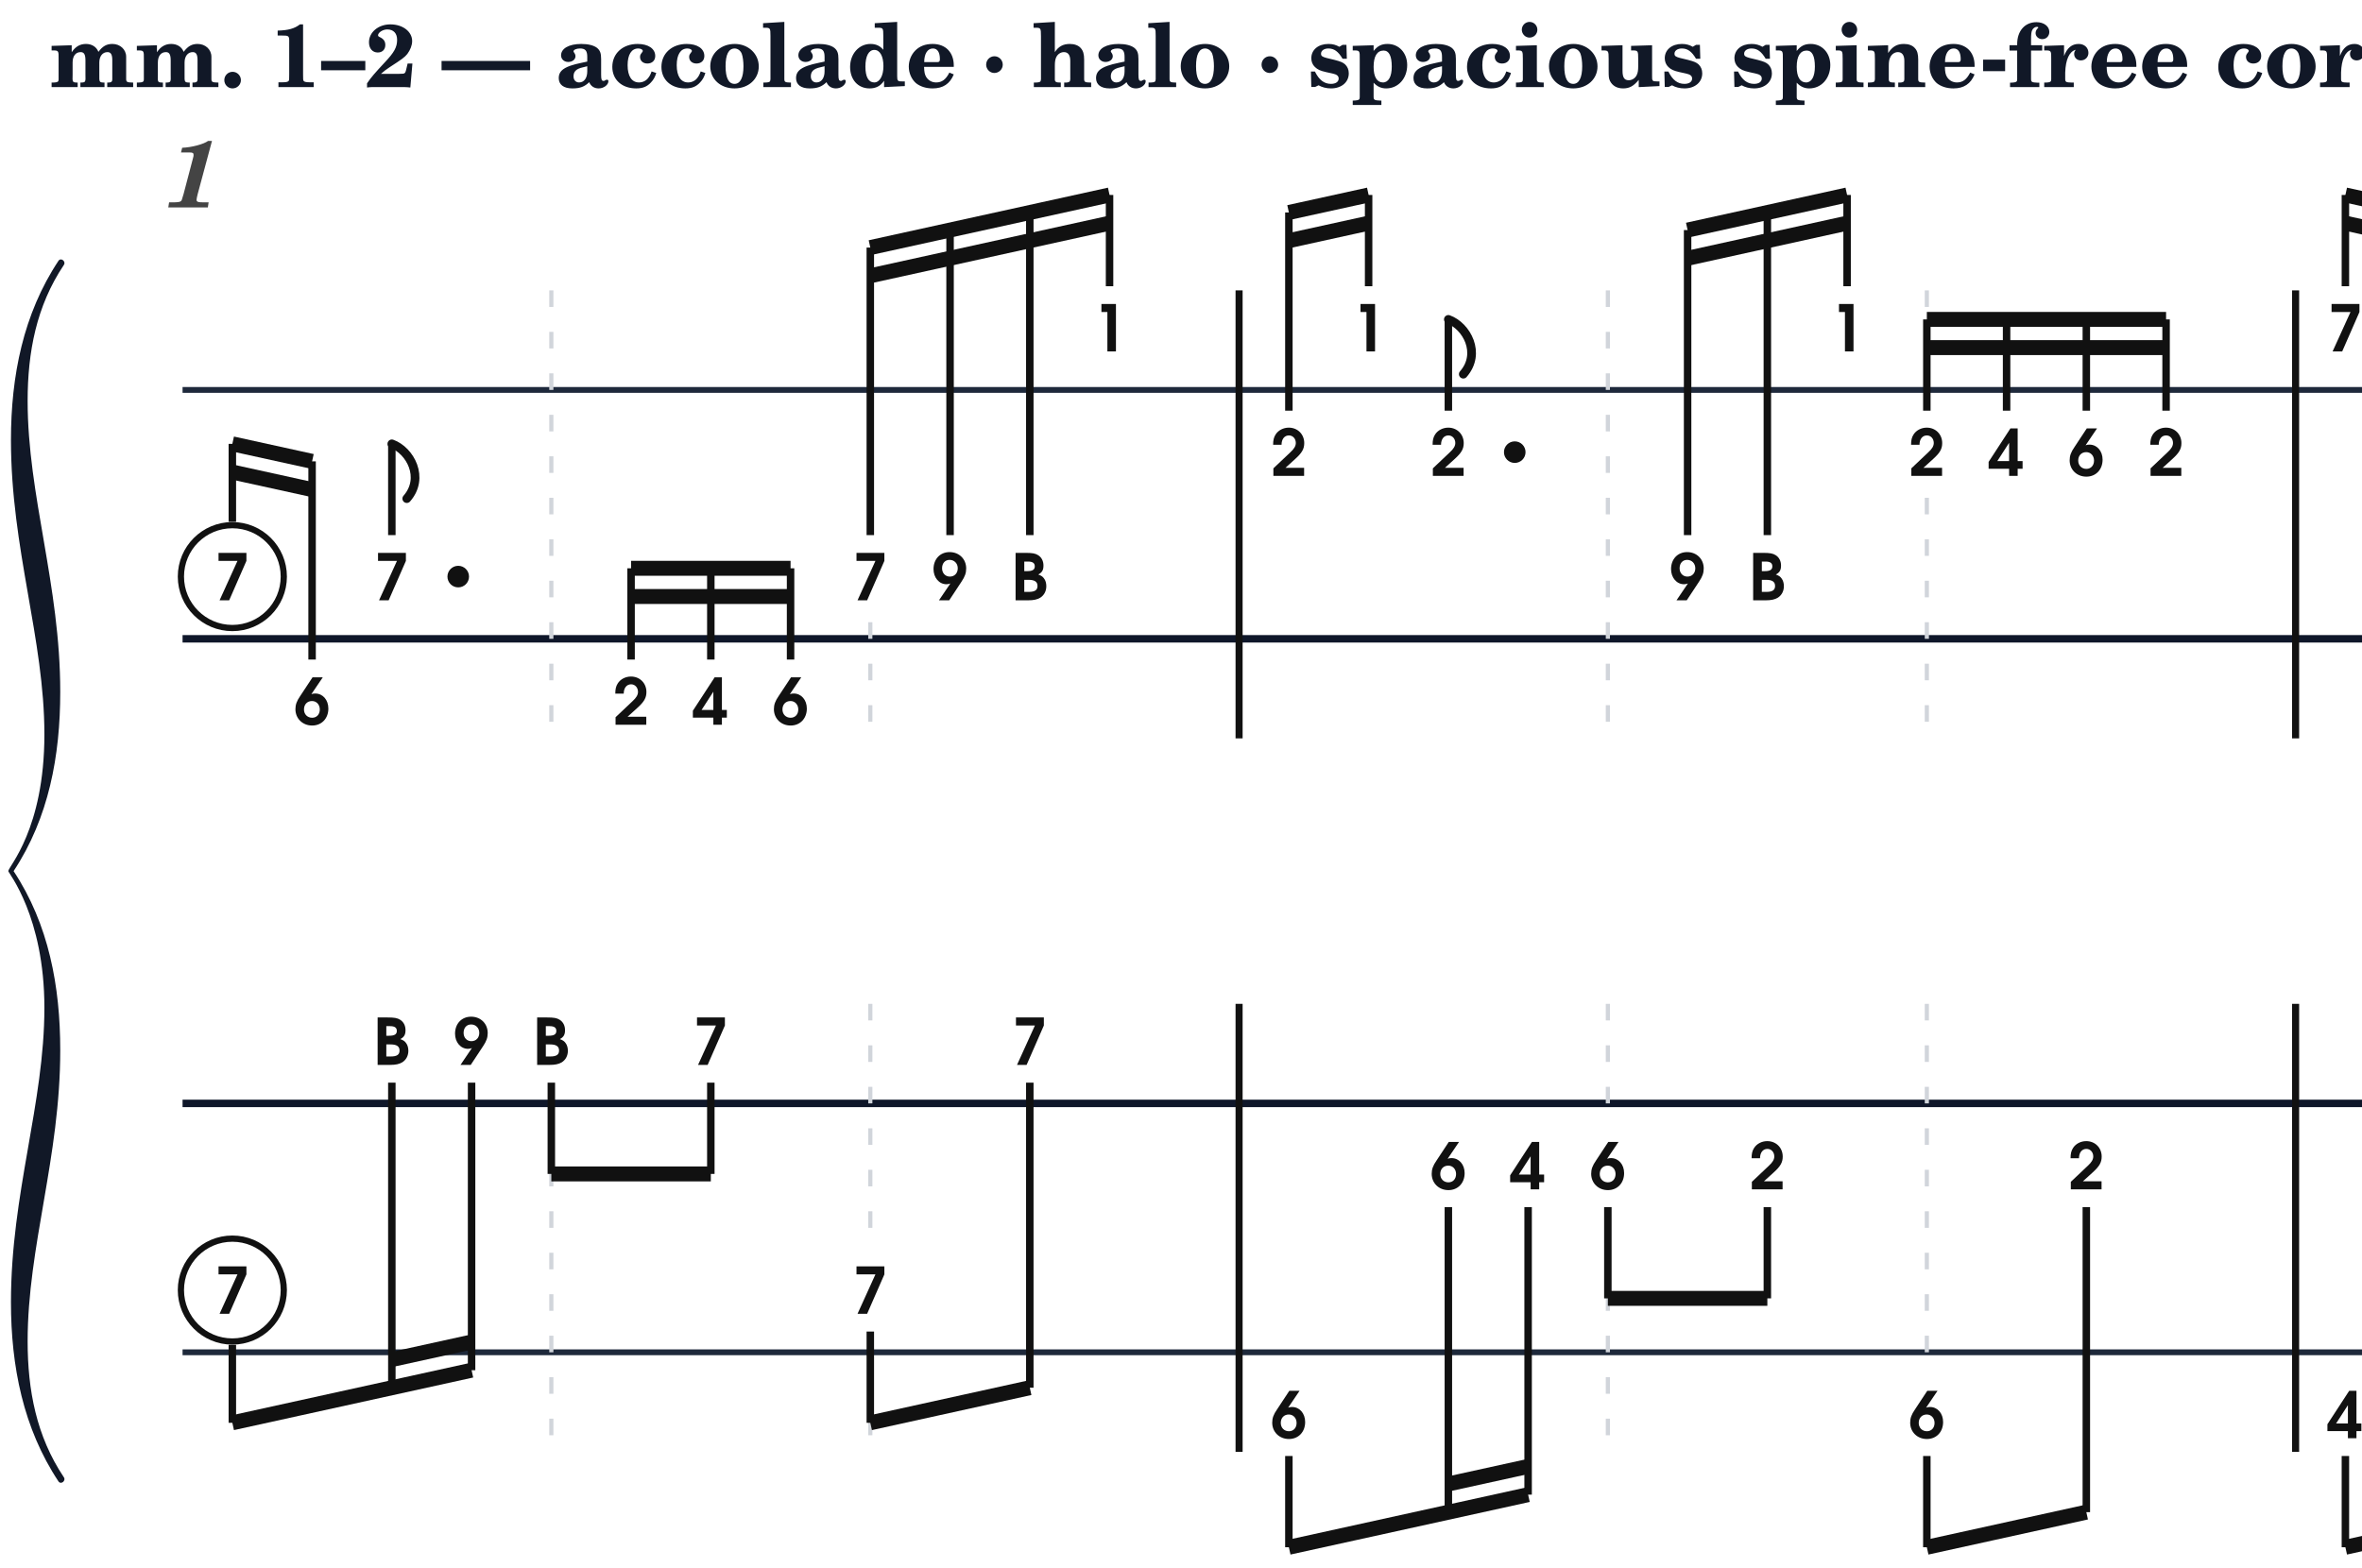
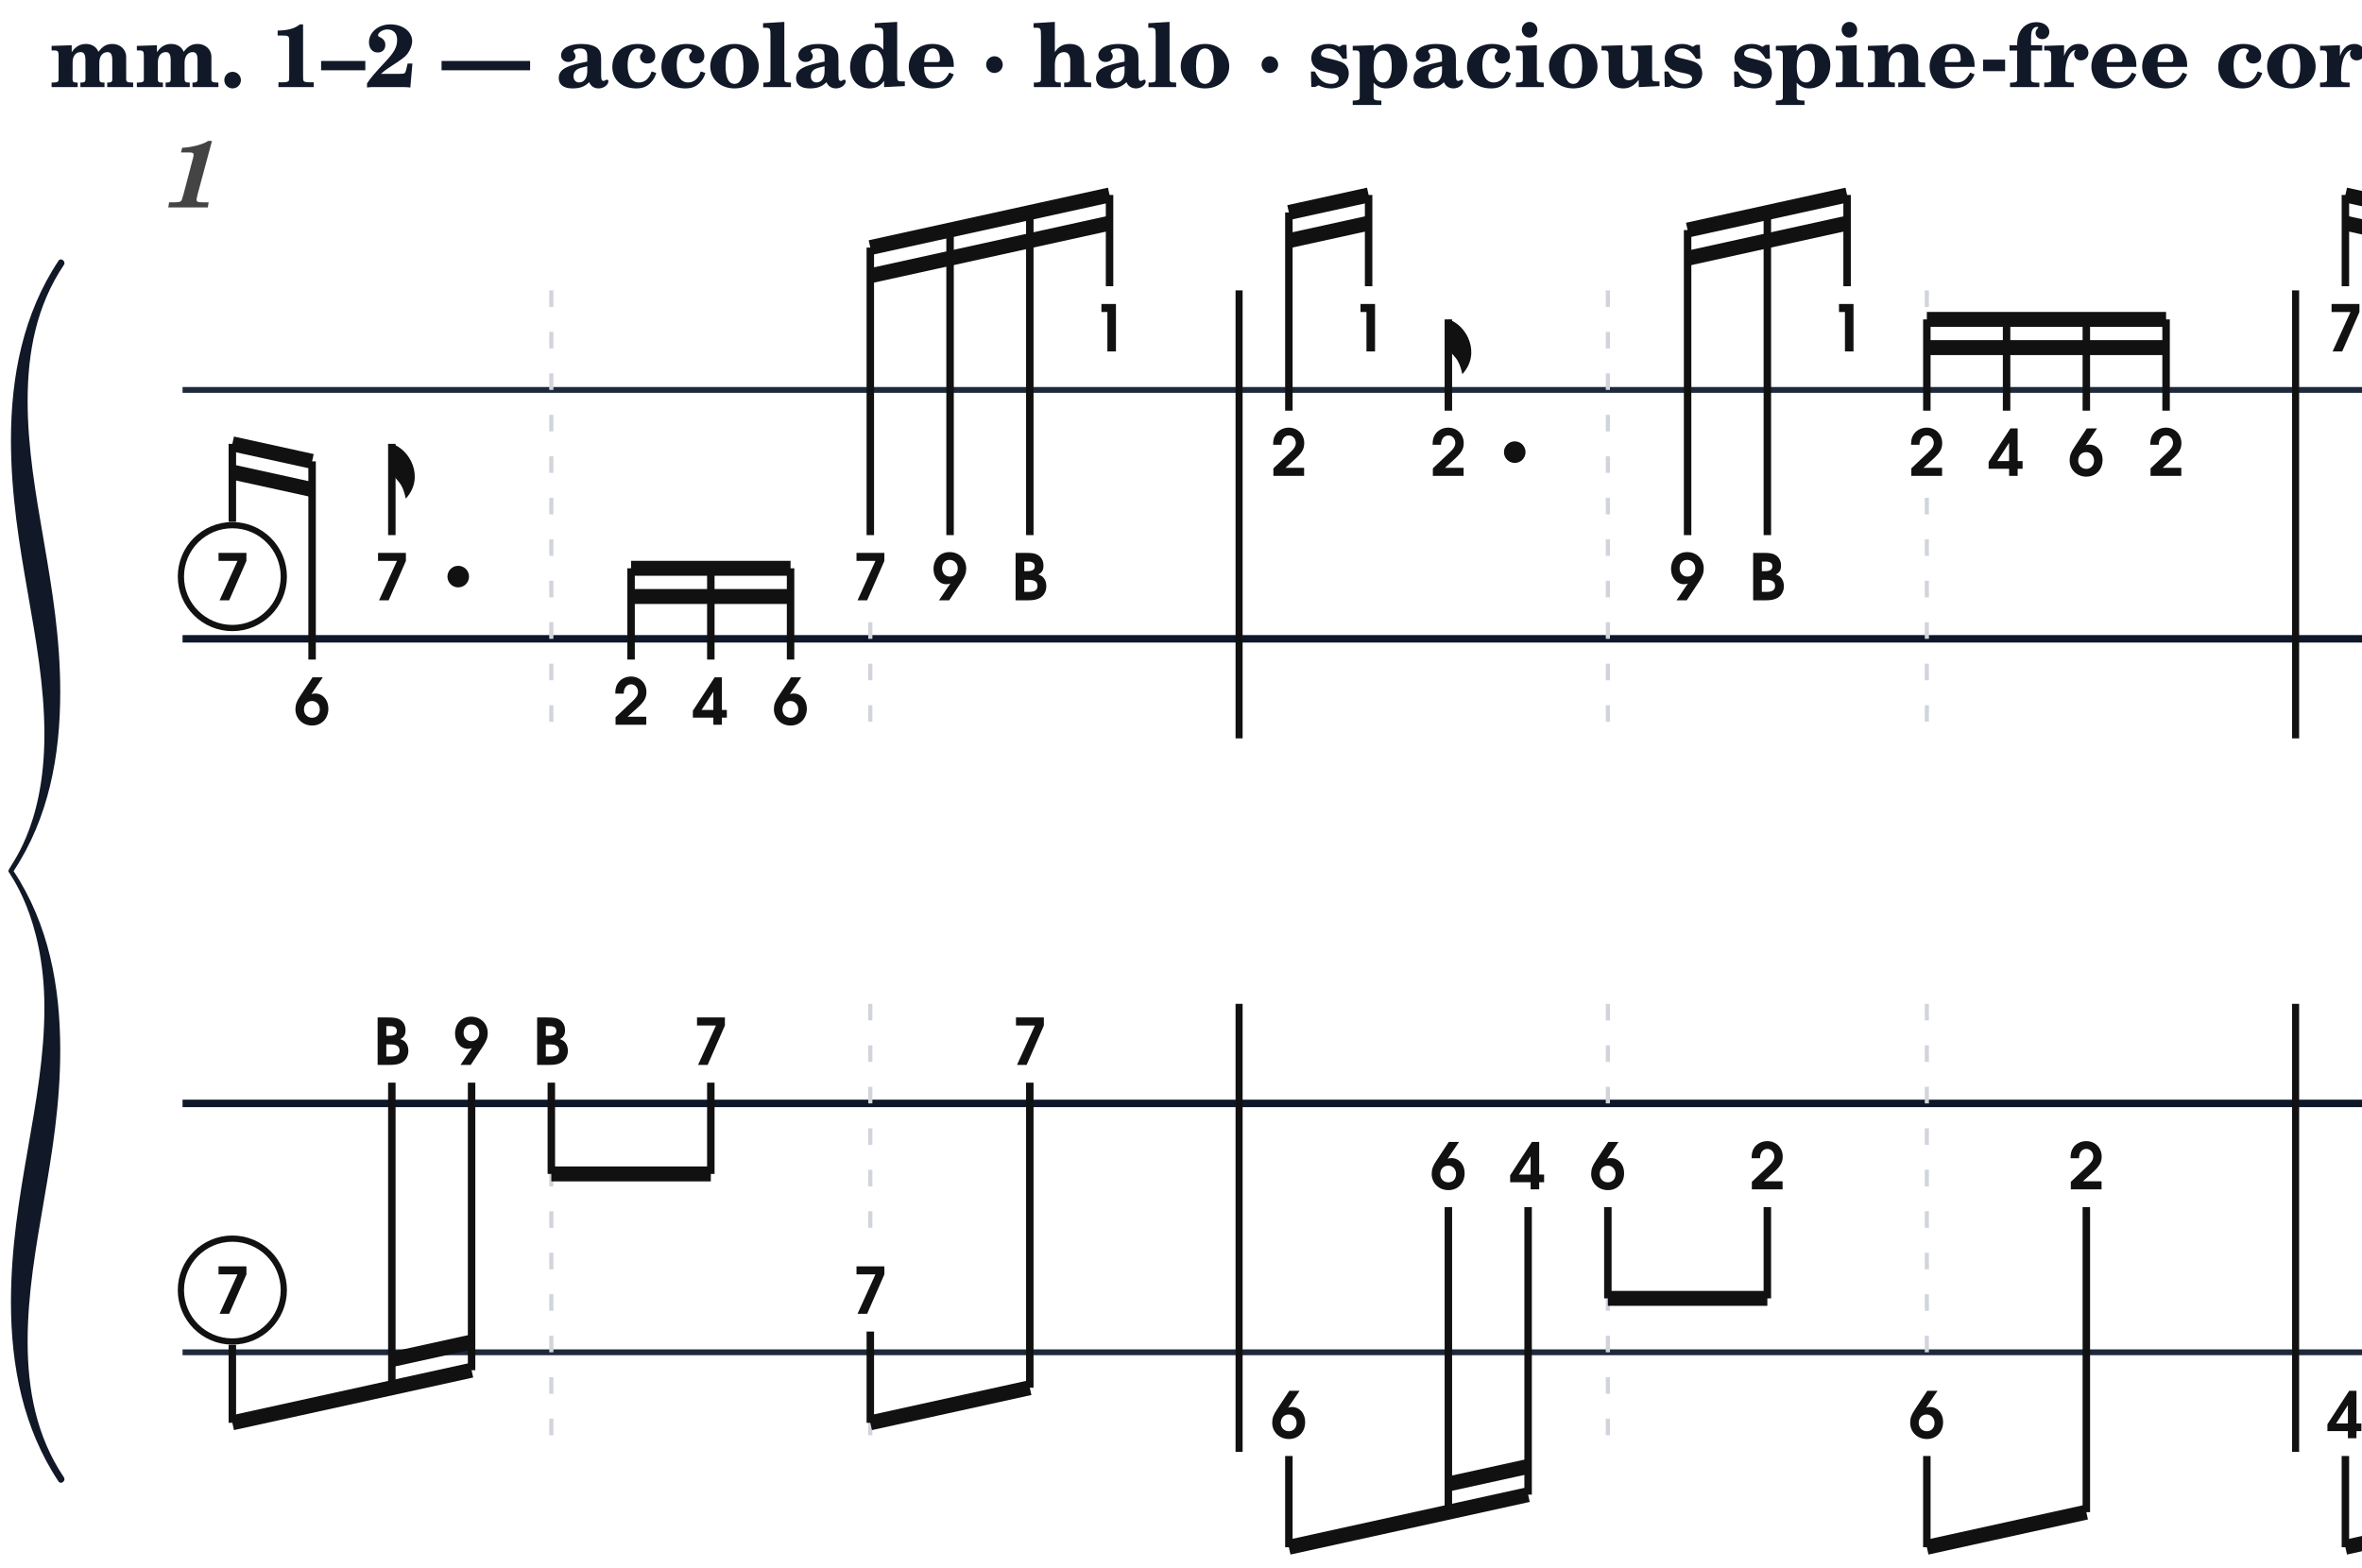
<svg xmlns="http://www.w3.org/2000/svg" viewBox="28.00 71.00 284.64 189.00" width="284.64pt" height="189.00pt" style="background:#FFFFFF;">
  <defs>
    <style>
      .janko-title { font-family: "Century Schoolbook", "Baskerville", "Liberation Serif", "DejaVu Serif", "Times New Roman", Georgia, serif; font-weight: 600; font-size: 11pt; letter-spacing: 0.3px; fill: #111111; }
      .janko-subtitle { font-family: "Century Schoolbook", "Baskerville", "Liberation Serif", "DejaVu Serif", "Times New Roman", Georgia, serif; font-style: italic; font-size: 8.5pt; fill: #333333; }
      .janko-meta { font-family: "Century Schoolbook", "Baskerville", "Liberation Serif", "DejaVu Serif", "Times New Roman", Georgia, serif; font-style: italic; font-size: 8pt; fill: #222222; }
      .janko-measure-num { font-family: "Century Schoolbook", "Baskerville", "Liberation Serif", "DejaVu Serif", "Times New Roman", Georgia, serif; font-style: italic; font-size: 8.5pt; fill: #444444; font-weight: bold; }
      .janko-octave-label { font-family: "DejaVu Sans Mono", monospace; font-size: 7.5pt; font-weight: bold; fill: #6B7280; }
      .janko-hand-label { font-family: "Century Schoolbook", "Baskerville", "Liberation Serif", "DejaVu Serif", "Times New Roman", Georgia, serif; font-style: italic; font-size: 8pt; fill: #555555; }
      .janko-ts-num { font-family: "Century Schoolbook", "Baskerville", "Liberation Serif", "DejaVu Serif", "Times New Roman", Georgia, serif; font-weight: bold; font-size: 14pt; fill: #111111; text-anchor: middle; }
      .janko-caption { font-family: "Century Schoolbook", "Baskerville", "Liberation Serif", "DejaVu Serif", "Times New Roman", Georgia, serif; font-weight: 600; font-size: 8pt; fill: #111827; }
      .janko-caption-sub { font-family: "Century Schoolbook", "Baskerville", "Liberation Serif", "DejaVu Serif", "Times New Roman", Georgia, serif; font-style: italic; font-size: 7.5pt; fill: #4B5563; }
      .janko-digit { font-family: "URW Gothic", "Century Gothic", "ITC Avant Garde Gothic", "Avant Garde", sans-serif; text-anchor: middle; font-weight: bold; }
    </style>
  </defs>
  <rect x="28.00" y="71.00" width="284.64" height="189.00" fill="#FFFFFF" />
  <text x="34.00" y="81.50" class="janko-caption" font-size="7.00pt">mm. 1–2 — accolade · halo · spacious spine-free corridor</text>
  <g class="janko-crop-body">
    <g id="system-1">
      <text class="janko-measure-num" x="48.00" y="96.00">1</text>
      <path class="janko-accolade" d="M 33.35 192.47 C 33.35 181.45, 29.00 176.21, 29.00 176.00 C 29.00 175.47, 33.35 170.97, 33.35 159.53 C 33.35 147.98, 29.32 137.18, 29.32 124.03 C 29.32 116.33, 30.80 108.84, 35.05 102.43 C 35.36 102.00, 36.00 102.53, 35.68 102.96 C 32.39 107.88, 31.33 113.44, 31.33 119.32 C 31.33 130.77, 35.26 141.46, 35.26 154.40 C 35.26 162.10, 33.88 169.58, 29.64 176.00 C 33.88 182.42, 35.26 189.90, 35.26 197.60 C 35.26 210.54, 31.33 221.23, 31.33 232.68 C 31.33 238.56, 32.39 244.12, 35.68 249.04 C 36.00 249.47, 35.36 250.00, 35.05 249.57 C 30.80 243.16, 29.32 235.67, 29.32 227.97 C 29.32 214.82, 33.35 204.02, 33.35 192.47 Z" fill="#111827" />
      <g class="janko-staff-lines">
        <line x1="50.00" y1="118.00" x2="559.28" y2="118.00" stroke="#1E293B" stroke-width="0.70" />
        <line x1="50.00" y1="234.00" x2="559.28" y2="234.00" stroke="#1E293B" stroke-width="0.70" />
        <line x1="50.00" y1="148.00" x2="559.28" y2="148.00" stroke="#0F172A" stroke-width="0.90" />
        <line x1="50.00" y1="204.00" x2="559.28" y2="204.00" stroke="#0F172A" stroke-width="0.90" />
      </g>
      <g class="janko-beat-grid">
        <line class="janko-beat-line" x1="94.44" y1="106.00" x2="94.44" y2="160.00" stroke="#D1D5DB" stroke-width="0.50" stroke-dasharray="2,3" />
        <line class="janko-beat-line" x1="94.44" y1="192.00" x2="94.44" y2="246.00" stroke="#D1D5DB" stroke-width="0.50" stroke-dasharray="2,3" />
        <line class="janko-beat-line" x1="132.88" y1="106.00" x2="132.88" y2="160.00" stroke="#D1D5DB" stroke-width="0.50" stroke-dasharray="2,3" />
        <line class="janko-beat-line" x1="132.88" y1="192.00" x2="132.88" y2="246.00" stroke="#D1D5DB" stroke-width="0.50" stroke-dasharray="2,3" />
        <line class="janko-beat-line" x1="221.76" y1="106.00" x2="221.76" y2="160.00" stroke="#D1D5DB" stroke-width="0.50" stroke-dasharray="2,3" />
        <line class="janko-beat-line" x1="221.76" y1="192.00" x2="221.76" y2="246.00" stroke="#D1D5DB" stroke-width="0.50" stroke-dasharray="2,3" />
        <line class="janko-beat-line" x1="260.20" y1="106.00" x2="260.20" y2="160.00" stroke="#D1D5DB" stroke-width="0.50" stroke-dasharray="2,3" />
        <line class="janko-beat-line" x1="260.20" y1="192.00" x2="260.20" y2="246.00" stroke="#D1D5DB" stroke-width="0.50" stroke-dasharray="2,3" />
        <line class="janko-beat-line" x1="349.08" y1="106.00" x2="349.08" y2="160.00" stroke="#D1D5DB" stroke-width="0.50" stroke-dasharray="2,3" />
        <line class="janko-beat-line" x1="349.08" y1="192.00" x2="349.08" y2="246.00" stroke="#D1D5DB" stroke-width="0.50" stroke-dasharray="2,3" />
        <line class="janko-beat-line" x1="387.52" y1="106.00" x2="387.52" y2="160.00" stroke="#D1D5DB" stroke-width="0.50" stroke-dasharray="2,3" />
        <line class="janko-beat-line" x1="387.52" y1="192.00" x2="387.52" y2="246.00" stroke="#D1D5DB" stroke-width="0.50" stroke-dasharray="2,3" />
        <line class="janko-beat-line" x1="476.40" y1="106.00" x2="476.40" y2="160.00" stroke="#D1D5DB" stroke-width="0.50" stroke-dasharray="2,3" />
        <line class="janko-beat-line" x1="476.40" y1="192.00" x2="476.40" y2="246.00" stroke="#D1D5DB" stroke-width="0.50" stroke-dasharray="2,3" />
        <line class="janko-beat-line" x1="514.84" y1="106.00" x2="514.84" y2="160.00" stroke="#D1D5DB" stroke-width="0.50" stroke-dasharray="2,3" />
        <line class="janko-beat-line" x1="514.84" y1="192.00" x2="514.84" y2="246.00" stroke="#D1D5DB" stroke-width="0.50" stroke-dasharray="2,3" />
      </g>
      <g class="janko-barlines">
        <line class="janko-barline" x1="177.32" y1="106.00" x2="177.32" y2="160.00" stroke="#111111" stroke-width="0.85" />
        <line class="janko-barline" x1="177.32" y1="192.00" x2="177.32" y2="246.00" stroke="#111111" stroke-width="0.85" />
        <line class="janko-barline" x1="304.64" y1="106.00" x2="304.64" y2="160.00" stroke="#111111" stroke-width="0.85" />
        <line class="janko-barline" x1="304.64" y1="192.00" x2="304.64" y2="246.00" stroke="#111111" stroke-width="0.85" />
        <line class="janko-barline" x1="431.96" y1="106.00" x2="431.96" y2="160.00" stroke="#111111" stroke-width="0.85" />
        <line class="janko-barline" x1="431.96" y1="192.00" x2="431.96" y2="246.00" stroke="#111111" stroke-width="0.85" />
        <line class="janko-barline" x1="559.28" y1="106.00" x2="559.28" y2="160.00" stroke="#111111" stroke-width="1.05" />
        <line class="janko-barline" x1="559.28" y1="192.00" x2="559.28" y2="246.00" stroke="#111111" stroke-width="1.05" />
      </g>
      <g class="janko-notes">
        <g class="janko-beam-group">
          <line class="janko-stem" x1="56.00" y1="233.10" x2="56.00" y2="242.50" stroke="#111111" stroke-width="0.90" />
          <line class="janko-stem" x1="75.22" y1="201.50" x2="75.22" y2="238.27" stroke="#111111" stroke-width="0.90" />
          <line class="janko-stem" x1="84.83" y1="201.50" x2="84.83" y2="236.16" stroke="#111111" stroke-width="0.90" />
          <line class="janko-beam" x1="56.00" y1="242.50" x2="84.83" y2="236.16" stroke="#111111" stroke-width="1.80" stroke-linecap="butt" />
          <line class="janko-beam-secondary" x1="75.22" y1="234.87" x2="84.83" y2="232.76" stroke="#111111" stroke-width="1.80" stroke-linecap="butt" />
        </g>
        <g class="janko-beam-group">
          <line class="janko-stem" x1="56.00" y1="133.90" x2="56.00" y2="124.50" stroke="#111111" stroke-width="0.90" />
          <line class="janko-stem" x1="65.61" y1="150.50" x2="65.61" y2="126.61" stroke="#111111" stroke-width="0.90" />
          <line class="janko-beam" x1="56.00" y1="124.50" x2="65.61" y2="126.61" stroke="#111111" stroke-width="1.80" stroke-linecap="butt" />
          <line class="janko-beam-secondary" x1="56.00" y1="127.90" x2="65.61" y2="130.01" stroke="#111111" stroke-width="1.80" stroke-linecap="butt" />
        </g>
        <g class="janko-beam-group">
          <line class="janko-stem" x1="94.44" y1="201.50" x2="94.44" y2="212.50" stroke="#111111" stroke-width="0.90" />
          <line class="janko-stem" x1="113.66" y1="201.50" x2="113.66" y2="212.50" stroke="#111111" stroke-width="0.90" />
          <line class="janko-beam" x1="94.44" y1="212.50" x2="113.66" y2="212.50" stroke="#111111" stroke-width="1.80" stroke-linecap="butt" />
        </g>
        <g class="janko-beam-group">
          <line class="janko-stem" x1="104.05" y1="150.50" x2="104.05" y2="139.50" stroke="#111111" stroke-width="0.90" />
          <line class="janko-stem" x1="113.66" y1="150.50" x2="113.66" y2="139.50" stroke="#111111" stroke-width="0.90" />
          <line class="janko-stem" x1="123.27" y1="150.50" x2="123.27" y2="139.50" stroke="#111111" stroke-width="0.90" />
          <line class="janko-beam" x1="104.05" y1="139.50" x2="123.27" y2="139.50" stroke="#111111" stroke-width="1.80" stroke-linecap="butt" />
          <line class="janko-beam-secondary" x1="104.05" y1="142.90" x2="123.27" y2="142.90" stroke="#111111" stroke-width="1.80" stroke-linecap="butt" />
        </g>
        <g class="janko-beam-group">
          <line class="janko-stem" x1="132.88" y1="231.50" x2="132.88" y2="242.50" stroke="#111111" stroke-width="0.90" />
          <line class="janko-stem" x1="152.10" y1="201.50" x2="152.10" y2="238.27" stroke="#111111" stroke-width="0.90" />
          <line class="janko-beam" x1="132.88" y1="242.50" x2="152.10" y2="238.27" stroke="#111111" stroke-width="1.80" stroke-linecap="butt" />
        </g>
        <g class="janko-beam-group">
          <line class="janko-stem" x1="132.88" y1="135.50" x2="132.88" y2="100.84" stroke="#111111" stroke-width="0.90" />
          <line class="janko-stem" x1="142.49" y1="135.50" x2="142.49" y2="98.73" stroke="#111111" stroke-width="0.90" />
          <line class="janko-stem" x1="152.10" y1="135.50" x2="152.10" y2="96.61" stroke="#111111" stroke-width="0.90" />
          <line class="janko-stem" x1="161.71" y1="105.50" x2="161.71" y2="94.50" stroke="#111111" stroke-width="0.90" />
          <line class="janko-beam" x1="132.88" y1="100.84" x2="161.71" y2="94.50" stroke="#111111" stroke-width="1.80" stroke-linecap="butt" />
          <line class="janko-beam-secondary" x1="132.88" y1="104.24" x2="161.71" y2="97.90" stroke="#111111" stroke-width="1.80" stroke-linecap="butt" />
        </g>
        <g class="janko-beam-group">
          <line class="janko-stem" x1="183.32" y1="120.50" x2="183.32" y2="96.61" stroke="#111111" stroke-width="0.90" />
          <line class="janko-stem" x1="192.93" y1="105.50" x2="192.93" y2="94.50" stroke="#111111" stroke-width="0.90" />
          <line class="janko-beam" x1="183.32" y1="96.61" x2="192.93" y2="94.50" stroke="#111111" stroke-width="1.80" stroke-linecap="butt" />
          <line class="janko-beam-secondary" x1="183.32" y1="100.01" x2="192.93" y2="97.90" stroke="#111111" stroke-width="1.80" stroke-linecap="butt" />
        </g>
        <g class="janko-beam-group">
          <line class="janko-stem" x1="183.32" y1="246.50" x2="183.32" y2="257.50" stroke="#111111" stroke-width="0.90" />
          <line class="janko-stem" x1="202.54" y1="216.50" x2="202.54" y2="253.27" stroke="#111111" stroke-width="0.90" />
          <line class="janko-stem" x1="212.15" y1="216.50" x2="212.15" y2="251.16" stroke="#111111" stroke-width="0.90" />
          <line class="janko-beam" x1="183.32" y1="257.50" x2="212.15" y2="251.16" stroke="#111111" stroke-width="1.80" stroke-linecap="butt" />
          <line class="janko-beam-secondary" x1="202.54" y1="249.87" x2="212.15" y2="247.76" stroke="#111111" stroke-width="1.80" stroke-linecap="butt" />
        </g>
        <g class="janko-beam-group">
          <line class="janko-stem" x1="221.76" y1="216.50" x2="221.76" y2="227.50" stroke="#111111" stroke-width="0.90" />
          <line class="janko-stem" x1="240.98" y1="216.50" x2="240.98" y2="227.50" stroke="#111111" stroke-width="0.90" />
          <line class="janko-beam" x1="221.76" y1="227.50" x2="240.98" y2="227.50" stroke="#111111" stroke-width="1.80" stroke-linecap="butt" />
        </g>
        <g class="janko-beam-group">
          <line class="janko-stem" x1="231.37" y1="135.50" x2="231.37" y2="98.73" stroke="#111111" stroke-width="0.90" />
          <line class="janko-stem" x1="240.98" y1="135.50" x2="240.98" y2="96.61" stroke="#111111" stroke-width="0.90" />
          <line class="janko-stem" x1="250.59" y1="105.50" x2="250.59" y2="94.50" stroke="#111111" stroke-width="0.90" />
          <line class="janko-beam" x1="231.37" y1="98.73" x2="250.59" y2="94.50" stroke="#111111" stroke-width="1.80" stroke-linecap="butt" />
          <line class="janko-beam-secondary" x1="231.37" y1="102.13" x2="250.59" y2="97.90" stroke="#111111" stroke-width="1.80" stroke-linecap="butt" />
        </g>
        <g class="janko-beam-group">
          <line class="janko-stem" x1="260.20" y1="120.50" x2="260.20" y2="109.50" stroke="#111111" stroke-width="0.90" />
          <line class="janko-stem" x1="269.81" y1="120.50" x2="269.81" y2="109.50" stroke="#111111" stroke-width="0.90" />
          <line class="janko-stem" x1="279.42" y1="120.50" x2="279.42" y2="109.50" stroke="#111111" stroke-width="0.90" />
          <line class="janko-stem" x1="289.03" y1="120.50" x2="289.03" y2="109.50" stroke="#111111" stroke-width="0.90" />
          <line class="janko-beam" x1="260.20" y1="109.50" x2="289.03" y2="109.50" stroke="#111111" stroke-width="1.80" stroke-linecap="butt" />
          <line class="janko-beam-secondary" x1="260.20" y1="112.90" x2="289.03" y2="112.90" stroke="#111111" stroke-width="1.80" stroke-linecap="butt" />
        </g>
        <g class="janko-beam-group">
          <line class="janko-stem" x1="260.20" y1="246.50" x2="260.20" y2="257.50" stroke="#111111" stroke-width="0.90" />
          <line class="janko-stem" x1="279.42" y1="216.50" x2="279.42" y2="253.27" stroke="#111111" stroke-width="0.90" />
          <line class="janko-beam" x1="260.20" y1="257.50" x2="279.42" y2="253.27" stroke="#111111" stroke-width="1.80" stroke-linecap="butt" />
        </g>
        <g class="janko-beam-group">
          <line class="janko-stem" x1="310.64" y1="246.50" x2="310.64" y2="257.50" stroke="#111111" stroke-width="0.90" />
          <line class="janko-stem" x1="329.86" y1="216.50" x2="329.86" y2="253.27" stroke="#111111" stroke-width="0.90" />
          <line class="janko-stem" x1="339.47" y1="216.50" x2="339.47" y2="251.16" stroke="#111111" stroke-width="0.90" />
          <line class="janko-beam" x1="310.64" y1="257.50" x2="339.47" y2="251.16" stroke="#111111" stroke-width="1.80" stroke-linecap="butt" />
          <line class="janko-beam-secondary" x1="329.86" y1="249.87" x2="339.47" y2="247.76" stroke="#111111" stroke-width="1.80" stroke-linecap="butt" />
        </g>
        <g class="janko-beam-group">
          <line class="janko-stem" x1="310.64" y1="105.50" x2="310.64" y2="94.50" stroke="#111111" stroke-width="0.90" />
          <line class="janko-stem" x1="320.25" y1="120.50" x2="320.25" y2="96.61" stroke="#111111" stroke-width="0.90" />
          <line class="janko-beam" x1="310.64" y1="94.50" x2="320.25" y2="96.61" stroke="#111111" stroke-width="1.80" stroke-linecap="butt" />
          <line class="janko-beam-secondary" x1="310.64" y1="97.90" x2="320.25" y2="100.01" stroke="#111111" stroke-width="1.80" stroke-linecap="butt" />
        </g>
        <g class="janko-beam-group">
          <line class="janko-stem" x1="349.08" y1="216.50" x2="349.08" y2="227.50" stroke="#111111" stroke-width="0.90" />
          <line class="janko-stem" x1="368.30" y1="201.50" x2="368.30" y2="223.27" stroke="#111111" stroke-width="0.90" />
          <line class="janko-beam" x1="349.08" y1="227.50" x2="368.30" y2="223.27" stroke="#111111" stroke-width="1.80" stroke-linecap="butt" />
        </g>
        <g class="janko-beam-group">
          <line class="janko-stem" x1="358.69" y1="120.50" x2="358.69" y2="109.50" stroke="#111111" stroke-width="0.90" />
          <line class="janko-stem" x1="368.30" y1="120.50" x2="368.30" y2="109.50" stroke="#111111" stroke-width="0.90" />
          <line class="janko-stem" x1="377.91" y1="120.50" x2="377.91" y2="109.50" stroke="#111111" stroke-width="0.90" />
          <line class="janko-beam" x1="358.69" y1="109.50" x2="377.91" y2="109.50" stroke="#111111" stroke-width="1.80" stroke-linecap="butt" />
          <line class="janko-beam-secondary" x1="358.69" y1="112.90" x2="377.91" y2="112.90" stroke="#111111" stroke-width="1.80" stroke-linecap="butt" />
        </g>
        <g class="janko-beam-group">
          <line class="janko-stem" x1="387.52" y1="105.50" x2="387.52" y2="94.50" stroke="#111111" stroke-width="0.90" />
          <line class="janko-stem" x1="397.13" y1="120.50" x2="397.13" y2="96.61" stroke="#111111" stroke-width="0.90" />
          <line class="janko-stem" x1="412.24" y1="135.50" x2="412.24" y2="99.94" stroke="#111111" stroke-width="0.90" />
          <line class="janko-stem" x1="421.84" y1="135.50" x2="421.84" y2="102.05" stroke="#111111" stroke-width="0.90" />
          <line class="janko-beam" x1="387.52" y1="94.50" x2="421.84" y2="102.05" stroke="#111111" stroke-width="1.80" stroke-linecap="butt" />
          <line class="janko-beam-secondary" x1="387.52" y1="97.90" x2="421.84" y2="105.45" stroke="#111111" stroke-width="1.80" stroke-linecap="butt" />
        </g>
        <g class="janko-beam-group">
          <line class="janko-stem" x1="437.96" y1="216.50" x2="437.96" y2="227.50" stroke="#111111" stroke-width="0.90" />
          <line class="janko-stem" x1="457.18" y1="216.50" x2="457.18" y2="227.50" stroke="#111111" stroke-width="0.90" />
          <line class="janko-stem" x1="466.79" y1="216.50" x2="466.79" y2="227.50" stroke="#111111" stroke-width="0.90" />
          <line class="janko-beam" x1="437.96" y1="227.50" x2="466.79" y2="227.50" stroke="#111111" stroke-width="1.80" stroke-linecap="butt" />
          <line class="janko-beam-secondary" x1="457.18" y1="224.10" x2="466.79" y2="224.10" stroke="#111111" stroke-width="1.80" stroke-linecap="butt" />
        </g>
        <g class="janko-beam-group">
          <line class="janko-stem" x1="437.96" y1="150.50" x2="437.96" y2="130.84" stroke="#111111" stroke-width="0.90" />
          <line class="janko-stem" x1="447.57" y1="150.50" x2="447.57" y2="128.73" stroke="#111111" stroke-width="0.90" />
          <line class="janko-stem" x1="457.18" y1="150.50" x2="457.18" y2="126.61" stroke="#111111" stroke-width="0.90" />
          <line class="janko-stem" x1="466.79" y1="135.50" x2="466.79" y2="124.50" stroke="#111111" stroke-width="0.90" />
          <line class="janko-beam" x1="437.96" y1="130.84" x2="466.79" y2="124.50" stroke="#111111" stroke-width="1.80" stroke-linecap="butt" />
          <line class="janko-beam-secondary" x1="437.96" y1="134.24" x2="466.79" y2="127.90" stroke="#111111" stroke-width="1.80" stroke-linecap="butt" />
        </g>
        <g class="janko-beam-group">
          <line class="janko-stem" x1="476.40" y1="150.50" x2="476.40" y2="139.50" stroke="#111111" stroke-width="0.90" />
          <line class="janko-stem" x1="486.01" y1="150.50" x2="486.01" y2="139.50" stroke="#111111" stroke-width="0.90" />
          <line class="janko-beam" x1="476.40" y1="139.50" x2="486.01" y2="139.50" stroke="#111111" stroke-width="1.80" stroke-linecap="butt" />
          <line class="janko-beam-secondary" x1="476.40" y1="142.90" x2="486.01" y2="142.90" stroke="#111111" stroke-width="1.80" stroke-linecap="butt" />
        </g>
        <g class="janko-beam-group">
          <line class="janko-stem" x1="476.40" y1="216.50" x2="476.40" y2="227.50" stroke="#111111" stroke-width="0.90" />
          <line class="janko-stem" x1="495.62" y1="216.50" x2="495.62" y2="227.50" stroke="#111111" stroke-width="0.90" />
          <line class="janko-beam" x1="476.40" y1="227.50" x2="495.62" y2="227.50" stroke="#111111" stroke-width="1.80" stroke-linecap="butt" />
        </g>
        <g class="janko-beam-group">
          <line class="janko-stem" x1="514.84" y1="246.50" x2="514.84" y2="257.50" stroke="#111111" stroke-width="0.90" />
          <line class="janko-stem" x1="534.06" y1="216.50" x2="534.06" y2="253.27" stroke="#111111" stroke-width="0.90" />
          <line class="janko-beam" x1="514.84" y1="257.50" x2="534.06" y2="253.27" stroke="#111111" stroke-width="1.80" stroke-linecap="butt" />
        </g>
        <g class="janko-beam-group">
          <line class="janko-stem" x1="524.45" y1="191.50" x2="524.45" y2="180.50" stroke="#111111" stroke-width="0.90" />
          <line class="janko-stem" x1="543.67" y1="206.50" x2="543.67" y2="184.73" stroke="#111111" stroke-width="0.90" />
          <line class="janko-beam" x1="524.45" y1="180.50" x2="543.67" y2="184.73" stroke="#111111" stroke-width="1.80" stroke-linecap="butt" />
          <line class="janko-beam-secondary" x1="524.45" y1="183.90" x2="543.67" y2="188.13" stroke="#111111" stroke-width="1.80" stroke-linecap="butt" />
        </g>
        <line class="janko-stem" x1="75.22" y1="135.50" x2="75.22" y2="124.50" stroke="#111111" stroke-width="0.90" />
-         <path class="janko-flag" data-stem-x="75.22" data-flag-index="1" d="M 75.22 124.50 C 77.42 125.29 79.22 128.59 77.02 131.10" fill="none" stroke="#111111" stroke-width="1.05" stroke-linecap="round" />
+         <path class="janko-flag" data-stem-x="75.22" data-flag-index="1" d="M 75.22 124.50 C 77.42 125.16 79.22 128.59 76.90 131.10 C 76.42 128.86 75.78 129.12 75.22 127.93 Z" fill="#111111" stroke="none" data-subdivision-style="classical-urtext" />
        <circle class="janko-augmentation-dot" cx="83.22" cy="140.50" r="1.30" fill="#111111" />
        <line class="janko-stem" x1="202.54" y1="120.50" x2="202.54" y2="109.50" stroke="#111111" stroke-width="0.90" />
-         <path class="janko-flag" data-stem-x="202.54" data-flag-index="1" d="M 202.54 109.50 C 204.74 110.29 206.54 113.59 204.34 116.10" fill="none" stroke="#111111" stroke-width="1.05" stroke-linecap="round" />
+         <path class="janko-flag" data-stem-x="202.54" data-flag-index="1" d="M 202.54 109.50 C 204.74 110.16 206.54 113.59 204.22 116.10 C 203.74 113.86 203.10 114.12 202.54 112.93 Z" fill="#111111" stroke="none" data-subdivision-style="classical-urtext" />
        <circle class="janko-augmentation-dot" cx="210.54" cy="125.50" r="1.30" fill="#111111" />
        <line class="janko-stem" x1="329.86" y1="105.50" x2="329.86" y2="94.50" stroke="#111111" stroke-width="0.90" />
-         <path class="janko-flag" data-stem-x="329.86" data-flag-index="1" d="M 329.86 94.50 C 332.06 95.29 333.86 98.59 331.66 101.10" fill="none" stroke="#111111" stroke-width="1.05" stroke-linecap="round" />
+         <path class="janko-flag" data-stem-x="329.86" data-flag-index="1" d="M 329.86 94.50 C 332.06 95.16 333.86 98.59 331.54 101.10 C 331.06 98.86 330.42 99.12 329.86 97.93 Z" fill="#111111" stroke="none" data-subdivision-style="classical-urtext" />
        <circle class="janko-augmentation-dot" cx="337.86" cy="110.50" r="1.30" fill="#111111" />
        <line class="janko-stem" x1="387.52" y1="231.50" x2="387.52" y2="242.50" stroke="#111111" stroke-width="0.90" />
-         <path class="janko-flag" data-stem-x="387.52" data-flag-index="1" d="M 387.52 242.50 C 389.72 241.71 391.52 238.41 389.32 235.90" fill="none" stroke="#111111" stroke-width="1.05" stroke-linecap="round" />
+         <path class="janko-flag" data-stem-x="387.52" data-flag-index="1" d="M 387.52 242.50 C 389.72 241.84 391.52 238.41 389.20 235.90 C 388.72 238.14 388.08 237.88 387.52 239.07 Z" fill="#111111" stroke="none" data-subdivision-style="classical-urtext" />
        <line class="janko-stem" x1="401.24" y1="145.50" x2="401.24" y2="156.50" stroke="#111111" stroke-width="0.90" />
-         <path class="janko-flag" data-stem-x="401.24" data-flag-index="1" d="M 401.24 156.50 C 403.44 155.71 405.24 152.41 403.04 149.90" fill="none" stroke="#111111" stroke-width="1.05" stroke-linecap="round" />
+         <path class="janko-flag" data-stem-x="401.24" data-flag-index="1" d="M 401.24 156.50 C 403.44 155.84 405.24 152.41 402.92 149.90 C 402.44 152.14 401.80 151.88 401.24 153.07 Z" fill="#111111" stroke="none" data-subdivision-style="classical-urtext" />
        <line class="janko-stem" x1="495.62" y1="191.50" x2="495.62" y2="180.50" stroke="#111111" stroke-width="0.90" />
-         <path class="janko-flag" data-stem-x="495.62" data-flag-index="1" d="M 495.62 180.50 C 497.82 181.29 499.62 184.59 497.42 187.10" fill="none" stroke="#111111" stroke-width="1.05" stroke-linecap="round" />
-         <path class="janko-flag" data-stem-x="495.62" data-flag-index="2" d="M 495.62 183.90 C 497.82 184.69 499.62 187.99 497.42 190.50" fill="none" stroke="#111111" stroke-width="1.05" stroke-linecap="round" />
+         <path class="janko-flag" data-stem-x="495.62" data-flag-index="1" d="M 495.62 180.50 C 497.82 181.16 499.62 184.59 497.30 187.10 C 496.82 184.86 496.18 185.12 495.62 183.93 Z" fill="#111111" stroke="none" data-subdivision-style="classical-urtext" />
+         <path class="janko-flag" data-stem-x="495.62" data-flag-index="2" d="M 495.62 183.90 C 497.82 184.56 499.62 187.99 497.30 190.50 C 496.82 188.26 496.18 188.52 495.62 187.33 Z" fill="#111111" stroke="none" data-subdivision-style="classical-urtext" />
        <line class="janko-stem" x1="505.23" y1="191.50" x2="505.23" y2="180.50" stroke="#111111" stroke-width="0.90" />
-         <path class="janko-flag" data-stem-x="505.23" data-flag-index="1" d="M 505.23 180.50 C 507.43 181.29 509.23 184.59 507.03 187.10" fill="none" stroke="#111111" stroke-width="1.05" stroke-linecap="round" />
-         <path class="janko-flag" data-stem-x="505.23" data-flag-index="2" d="M 505.23 183.90 C 507.43 184.69 509.23 187.99 507.03 190.50" fill="none" stroke="#111111" stroke-width="1.05" stroke-linecap="round" />
+         <path class="janko-flag" data-stem-x="505.23" data-flag-index="1" d="M 505.23 180.50 C 507.43 181.16 509.23 184.59 506.91 187.10 C 506.43 184.86 505.79 185.12 505.23 183.93 Z" fill="#111111" stroke="none" data-subdivision-style="classical-urtext" />
+         <path class="janko-flag" data-stem-x="505.23" data-flag-index="2" d="M 505.23 183.90 C 507.43 184.56 509.23 187.99 506.91 190.50 C 506.43 188.26 505.79 188.52 505.23 187.33 Z" fill="#111111" stroke="none" data-subdivision-style="classical-urtext" />
        <line class="janko-stem" x1="514.84" y1="206.50" x2="514.84" y2="195.50" stroke="#111111" stroke-width="0.90" />
-         <path class="janko-flag" data-stem-x="514.84" data-flag-index="1" d="M 514.84 195.50 C 517.04 196.29 518.84 199.59 516.64 202.10" fill="none" stroke="#111111" stroke-width="1.05" stroke-linecap="round" />
-         <path class="janko-flag" data-stem-x="514.84" data-flag-index="2" d="M 514.84 198.90 C 517.04 199.69 518.84 202.99 516.64 205.50" fill="none" stroke="#111111" stroke-width="1.05" stroke-linecap="round" />
+         <path class="janko-flag" data-stem-x="514.84" data-flag-index="1" d="M 514.84 195.50 C 517.04 196.16 518.84 199.59 516.52 202.10 C 516.04 199.86 515.40 200.12 514.84 198.93 Z" fill="#111111" stroke="none" data-subdivision-style="classical-urtext" />
+         <path class="janko-flag" data-stem-x="514.84" data-flag-index="2" d="M 514.84 198.90 C 517.04 199.56 518.84 202.99 516.52 205.50 C 516.04 203.26 515.40 203.52 514.84 202.33 Z" fill="#111111" stroke="none" data-subdivision-style="classical-urtext" />
        <circle class="janko-halo" cx="56.00" cy="226.50" r="6.20" fill="none" stroke="#111111" stroke-width="0.75" />
        <circle class="janko-knockout" cx="56.00" cy="226.50" r="4.80" fill="#FFFFFF" />
        <text class="janko-digit" x="56.00" y="229.36" font-weight="700" font-size="5.8pt" fill="#111111">7</text>
        <circle class="janko-halo" cx="56.00" cy="140.50" r="6.20" fill="none" stroke="#111111" stroke-width="0.75" />
        <circle class="janko-knockout" cx="56.00" cy="140.50" r="4.80" fill="#FFFFFF" />
        <text class="janko-digit" x="56.00" y="143.36" font-weight="700" font-size="5.8pt" fill="#111111">7</text>
        <circle class="janko-knockout" cx="65.61" cy="155.50" r="4.80" fill="#FFFFFF" />
        <text class="janko-digit" x="65.61" y="158.36" font-weight="800" font-size="5.8pt" fill="#111111">6</text>
        <circle class="janko-knockout" cx="75.22" cy="140.50" r="4.80" fill="#FFFFFF" />
        <text class="janko-digit" x="75.22" y="143.36" font-weight="700" font-size="5.8pt" fill="#111111">7</text>
        <circle class="janko-knockout" cx="75.22" cy="196.50" r="4.80" fill="#FFFFFF" />
        <text class="janko-digit" x="75.22" y="199.36" font-weight="700" font-size="5.8pt" fill="#111111">B</text>
        <circle class="janko-knockout" cx="84.83" cy="196.50" r="4.80" fill="#FFFFFF" />
        <text class="janko-digit" x="84.83" y="199.36" font-weight="700" font-size="5.8pt" fill="#111111">9</text>
        <circle class="janko-knockout" cx="94.44" cy="196.50" r="4.80" fill="#FFFFFF" />
        <text class="janko-digit" x="94.44" y="199.36" font-weight="700" font-size="5.8pt" fill="#111111">B</text>
        <circle class="janko-knockout" cx="104.05" cy="155.50" r="4.80" fill="#FFFFFF" />
        <text class="janko-digit" x="104.05" y="158.36" font-weight="800" font-size="5.8pt" fill="#111111">2</text>
        <circle class="janko-knockout" cx="113.66" cy="155.50" r="4.80" fill="#FFFFFF" />
        <text class="janko-digit" x="113.66" y="158.36" font-weight="800" font-size="5.8pt" fill="#111111">4</text>
        <circle class="janko-knockout" cx="113.66" cy="196.50" r="4.80" fill="#FFFFFF" />
        <text class="janko-digit" x="113.66" y="199.36" font-weight="700" font-size="5.8pt" fill="#111111">7</text>
        <circle class="janko-knockout" cx="123.27" cy="155.50" r="4.80" fill="#FFFFFF" />
        <text class="janko-digit" x="123.27" y="158.36" font-weight="800" font-size="5.8pt" fill="#111111">6</text>
        <circle class="janko-knockout" cx="132.88" cy="226.50" r="4.80" fill="#FFFFFF" />
        <text class="janko-digit" x="132.88" y="229.36" font-weight="700" font-size="5.8pt" fill="#111111">7</text>
        <circle class="janko-knockout" cx="132.88" cy="140.50" r="4.80" fill="#FFFFFF" />
        <text class="janko-digit" x="132.88" y="143.36" font-weight="700" font-size="5.8pt" fill="#111111">7</text>
        <circle class="janko-knockout" cx="142.49" cy="140.50" r="4.80" fill="#FFFFFF" />
        <text class="janko-digit" x="142.49" y="143.36" font-weight="700" font-size="5.8pt" fill="#111111">9</text>
        <circle class="janko-knockout" cx="152.10" cy="196.50" r="4.80" fill="#FFFFFF" />
        <text class="janko-digit" x="152.10" y="199.36" font-weight="700" font-size="5.8pt" fill="#111111">7</text>
        <circle class="janko-knockout" cx="152.10" cy="140.50" r="4.80" fill="#FFFFFF" />
        <text class="janko-digit" x="152.10" y="143.36" font-weight="700" font-size="5.8pt" fill="#111111">B</text>
        <circle class="janko-knockout" cx="161.71" cy="110.50" r="4.80" fill="#FFFFFF" />
        <text class="janko-digit" x="161.71" y="113.36" font-weight="700" font-size="5.8pt" fill="#111111">1</text>
        <circle class="janko-knockout" cx="183.32" cy="125.50" r="4.80" fill="#FFFFFF" />
        <text class="janko-digit" x="183.32" y="128.36" font-weight="800" font-size="5.8pt" fill="#111111">2</text>
        <circle class="janko-knockout" cx="183.32" cy="241.50" r="4.80" fill="#FFFFFF" />
        <text class="janko-digit" x="183.32" y="244.36" font-weight="800" font-size="5.8pt" fill="#111111">6</text>
        <circle class="janko-knockout" cx="192.93" cy="110.50" r="4.80" fill="#FFFFFF" />
        <text class="janko-digit" x="192.93" y="113.36" font-weight="700" font-size="5.8pt" fill="#111111">1</text>
        <circle class="janko-knockout" cx="202.54" cy="125.50" r="4.80" fill="#FFFFFF" />
        <text class="janko-digit" x="202.54" y="128.36" font-weight="800" font-size="5.8pt" fill="#111111">2</text>
        <circle class="janko-knockout" cx="202.54" cy="211.50" r="4.80" fill="#FFFFFF" />
        <text class="janko-digit" x="202.54" y="214.36" font-weight="800" font-size="5.8pt" fill="#111111">6</text>
        <circle class="janko-knockout" cx="212.15" cy="211.50" r="4.80" fill="#FFFFFF" />
        <text class="janko-digit" x="212.15" y="214.36" font-weight="800" font-size="5.8pt" fill="#111111">4</text>
        <circle class="janko-knockout" cx="221.76" cy="211.50" r="4.80" fill="#FFFFFF" />
        <text class="janko-digit" x="221.76" y="214.36" font-weight="800" font-size="5.8pt" fill="#111111">6</text>
        <circle class="janko-knockout" cx="231.37" cy="140.50" r="4.80" fill="#FFFFFF" />
        <text class="janko-digit" x="231.37" y="143.36" font-weight="700" font-size="5.8pt" fill="#111111">9</text>
        <circle class="janko-knockout" cx="240.98" cy="211.50" r="4.80" fill="#FFFFFF" />
        <text class="janko-digit" x="240.98" y="214.36" font-weight="800" font-size="5.8pt" fill="#111111">2</text>
        <circle class="janko-knockout" cx="240.98" cy="140.50" r="4.80" fill="#FFFFFF" />
        <text class="janko-digit" x="240.98" y="143.36" font-weight="700" font-size="5.8pt" fill="#111111">B</text>
        <circle class="janko-knockout" cx="250.59" cy="110.50" r="4.80" fill="#FFFFFF" />
        <text class="janko-digit" x="250.59" y="113.36" font-weight="700" font-size="5.8pt" fill="#111111">1</text>
        <circle class="janko-knockout" cx="260.20" cy="125.50" r="4.80" fill="#FFFFFF" />
        <text class="janko-digit" x="260.20" y="128.36" font-weight="800" font-size="5.8pt" fill="#111111">2</text>
        <circle class="janko-knockout" cx="260.20" cy="241.50" r="4.80" fill="#FFFFFF" />
        <text class="janko-digit" x="260.20" y="244.36" font-weight="800" font-size="5.8pt" fill="#111111">6</text>
        <circle class="janko-knockout" cx="269.81" cy="125.50" r="4.80" fill="#FFFFFF" />
        <text class="janko-digit" x="269.81" y="128.36" font-weight="800" font-size="5.8pt" fill="#111111">4</text>
        <circle class="janko-knockout" cx="279.42" cy="211.50" r="4.80" fill="#FFFFFF" />
        <text class="janko-digit" x="279.42" y="214.36" font-weight="800" font-size="5.8pt" fill="#111111">2</text>
        <circle class="janko-knockout" cx="279.42" cy="125.50" r="4.80" fill="#FFFFFF" />
        <text class="janko-digit" x="279.42" y="128.36" font-weight="800" font-size="5.8pt" fill="#111111">6</text>
        <circle class="janko-knockout" cx="289.03" cy="125.50" r="4.80" fill="#FFFFFF" />
        <text class="janko-digit" x="289.03" y="128.36" font-weight="800" font-size="5.8pt" fill="#111111">2</text>
        <circle class="janko-knockout" cx="310.64" cy="241.50" r="4.80" fill="#FFFFFF" />
        <text class="janko-digit" x="310.64" y="244.36" font-weight="800" font-size="5.8pt" fill="#111111">4</text>
        <circle class="janko-knockout" cx="310.64" cy="110.50" r="4.80" fill="#FFFFFF" />
        <text class="janko-digit" x="310.64" y="113.36" font-weight="700" font-size="5.8pt" fill="#111111">7</text>
        <circle class="janko-knockout" cx="320.25" cy="125.50" r="4.80" fill="#FFFFFF" />
        <text class="janko-digit" x="320.25" y="128.36" font-weight="800" font-size="5.8pt" fill="#111111">6</text>
        <circle class="janko-knockout" cx="329.86" cy="211.50" r="4.80" fill="#FFFFFF" />
        <text class="janko-digit" x="329.86" y="214.36" font-weight="800" font-size="5.8pt" fill="#111111">4</text>
        <circle class="janko-knockout" cx="329.86" cy="110.50" r="4.80" fill="#FFFFFF" />
        <text class="janko-digit" x="329.86" y="113.36" font-weight="700" font-size="5.8pt" fill="#111111">7</text>
        <circle class="janko-knockout" cx="339.47" cy="211.50" r="4.80" fill="#FFFFFF" />
        <text class="janko-digit" x="339.47" y="214.36" font-weight="800" font-size="5.8pt" fill="#111111">2</text>
        <circle class="janko-knockout" cx="349.08" cy="211.50" r="4.80" fill="#FFFFFF" />
        <text class="janko-digit" x="349.08" y="214.36" font-weight="800" font-size="5.8pt" fill="#111111">4</text>
        <circle class="janko-knockout" cx="358.69" cy="125.50" r="4.80" fill="#FFFFFF" />
        <text class="janko-digit" x="358.69" y="128.36" font-weight="800" font-size="5.8pt" fill="#111111">6</text>
        <circle class="janko-knockout" cx="368.30" cy="125.50" r="4.80" fill="#FFFFFF" />
        <text class="janko-digit" x="368.30" y="128.36" font-weight="800" font-size="5.8pt" fill="#111111">4</text>
        <circle class="janko-knockout" cx="368.30" cy="196.50" r="4.80" fill="#FFFFFF" />
        <text class="janko-digit" x="368.30" y="199.36" font-weight="700" font-size="5.8pt" fill="#111111">7</text>
        <circle class="janko-knockout" cx="377.91" cy="125.50" r="4.80" fill="#FFFFFF" />
        <text class="janko-digit" x="377.91" y="128.36" font-weight="800" font-size="5.8pt" fill="#111111">2</text>
        <circle class="janko-knockout" cx="387.52" cy="110.50" r="4.80" fill="#FFFFFF" />
        <text class="janko-digit" x="387.52" y="113.36" font-weight="700" font-size="5.8pt" fill="#111111">1</text>
        <circle class="janko-knockout" cx="387.52" cy="226.50" r="4.80" fill="#FFFFFF" />
        <text class="janko-digit" x="387.52" y="229.36" font-weight="700" font-size="5.8pt" fill="#111111">9</text>
        <circle class="janko-knockout" cx="397.13" cy="125.50" r="4.80" fill="#FFFFFF" />
        <text class="janko-digit" x="397.13" y="128.36" font-weight="800" font-size="5.8pt" fill="#111111">4</text>
        <circle class="janko-knockout" cx="401.24" cy="140.50" r="4.80" fill="#FFFFFF" />
        <text class="janko-digit" x="401.24" y="143.36" font-weight="700" font-size="5.8pt" fill="#111111">1</text>
        <circle class="janko-knockout" cx="412.24" cy="140.50" r="4.80" fill="#FFFFFF" />
        <text class="janko-digit" x="412.24" y="143.36" font-weight="700" font-size="5.8pt" fill="#111111">9</text>
        <circle class="janko-knockout" cx="421.84" cy="140.50" r="4.80" fill="#FFFFFF" />
        <text class="janko-digit" x="421.84" y="143.36" font-weight="700" font-size="5.8pt" fill="#111111">7</text>
        <circle class="janko-knockout" cx="437.96" cy="211.50" r="4.80" fill="#FFFFFF" />
        <text class="janko-digit" x="437.96" y="214.36" font-weight="800" font-size="5.8pt" fill="#111111">2</text>
        <circle class="janko-knockout" cx="437.96" cy="155.50" r="4.80" fill="#FFFFFF" />
        <text class="janko-digit" x="437.96" y="158.36" font-weight="800" font-size="5.8pt" fill="#111111">6</text>
        <circle class="janko-knockout" cx="447.57" cy="155.50" r="4.80" fill="#FFFFFF" />
        <text class="janko-digit" x="447.57" y="158.36" font-weight="800" font-size="5.8pt" fill="#111111">4</text>
        <circle class="janko-knockout" cx="457.18" cy="155.50" r="4.80" fill="#FFFFFF" />
        <text class="janko-digit" x="457.18" y="158.36" font-weight="800" font-size="5.8pt" fill="#111111">2</text>
        <circle class="janko-knockout" cx="457.18" cy="211.50" r="4.80" fill="#FFFFFF" />
        <text class="janko-digit" x="457.18" y="214.36" font-weight="800" font-size="5.8pt" fill="#111111">6</text>
        <circle class="janko-knockout" cx="466.79" cy="140.50" r="4.80" fill="#FFFFFF" />
        <text class="janko-digit" x="466.79" y="143.36" font-weight="700" font-size="5.8pt" fill="#111111">1</text>
        <circle class="janko-knockout" cx="466.79" cy="211.50" r="4.80" fill="#FFFFFF" />
        <text class="janko-digit" x="466.79" y="214.36" font-weight="800" font-size="5.8pt" fill="#111111">4</text>
        <circle class="janko-knockout" cx="476.40" cy="155.50" r="4.80" fill="#FFFFFF" />
        <text class="janko-digit" x="476.40" y="158.36" font-weight="800" font-size="5.8pt" fill="#111111">2</text>
        <circle class="janko-knockout" cx="476.40" cy="211.50" r="4.80" fill="#FFFFFF" />
        <text class="janko-digit" x="476.40" y="214.36" font-weight="800" font-size="5.8pt" fill="#111111">6</text>
        <circle class="janko-knockout" cx="486.01" cy="155.50" r="4.80" fill="#FFFFFF" />
        <text class="janko-digit" x="486.01" y="158.36" font-weight="800" font-size="5.8pt" fill="#111111">6</text>
        <circle class="janko-knockout" cx="495.62" cy="211.50" r="4.80" fill="#FFFFFF" />
        <text class="janko-digit" x="495.62" y="214.36" font-weight="800" font-size="5.8pt" fill="#111111">2</text>
        <circle class="janko-knockout" cx="495.62" cy="196.50" r="4.80" fill="#FFFFFF" />
        <text class="janko-digit" x="495.62" y="199.36" font-weight="700" font-size="5.8pt" fill="#111111">9</text>
        <circle class="janko-knockout" cx="505.23" cy="196.50" r="4.80" fill="#FFFFFF" />
        <text class="janko-digit" x="505.23" y="199.36" font-weight="700" font-size="5.8pt" fill="#111111">7</text>
        <circle class="janko-knockout" cx="514.84" cy="241.50" r="4.80" fill="#FFFFFF" />
        <text class="janko-digit" x="514.84" y="244.36" font-weight="800" font-size="5.8pt" fill="#111111">2</text>
        <circle class="janko-knockout" cx="514.84" cy="211.50" r="4.80" fill="#FFFFFF" />
        <text class="janko-digit" x="514.84" y="214.36" font-weight="800" font-size="5.8pt" fill="#111111">6</text>
        <circle class="janko-knockout" cx="524.45" cy="196.50" r="4.80" fill="#FFFFFF" />
        <text class="janko-digit" x="524.45" y="199.36" font-weight="700" font-size="5.8pt" fill="#111111">9</text>
        <circle class="janko-knockout" cx="534.06" cy="211.50" r="4.80" fill="#FFFFFF" />
        <text class="janko-digit" x="534.06" y="214.36" font-weight="800" font-size="5.8pt" fill="#111111">2</text>
        <circle class="janko-knockout" cx="543.67" cy="211.50" r="4.80" fill="#FFFFFF" />
        <text class="janko-digit" x="543.67" y="214.36" font-weight="800" font-size="5.8pt" fill="#111111">0</text>
      </g>
    </g>
  </g>
</svg>
